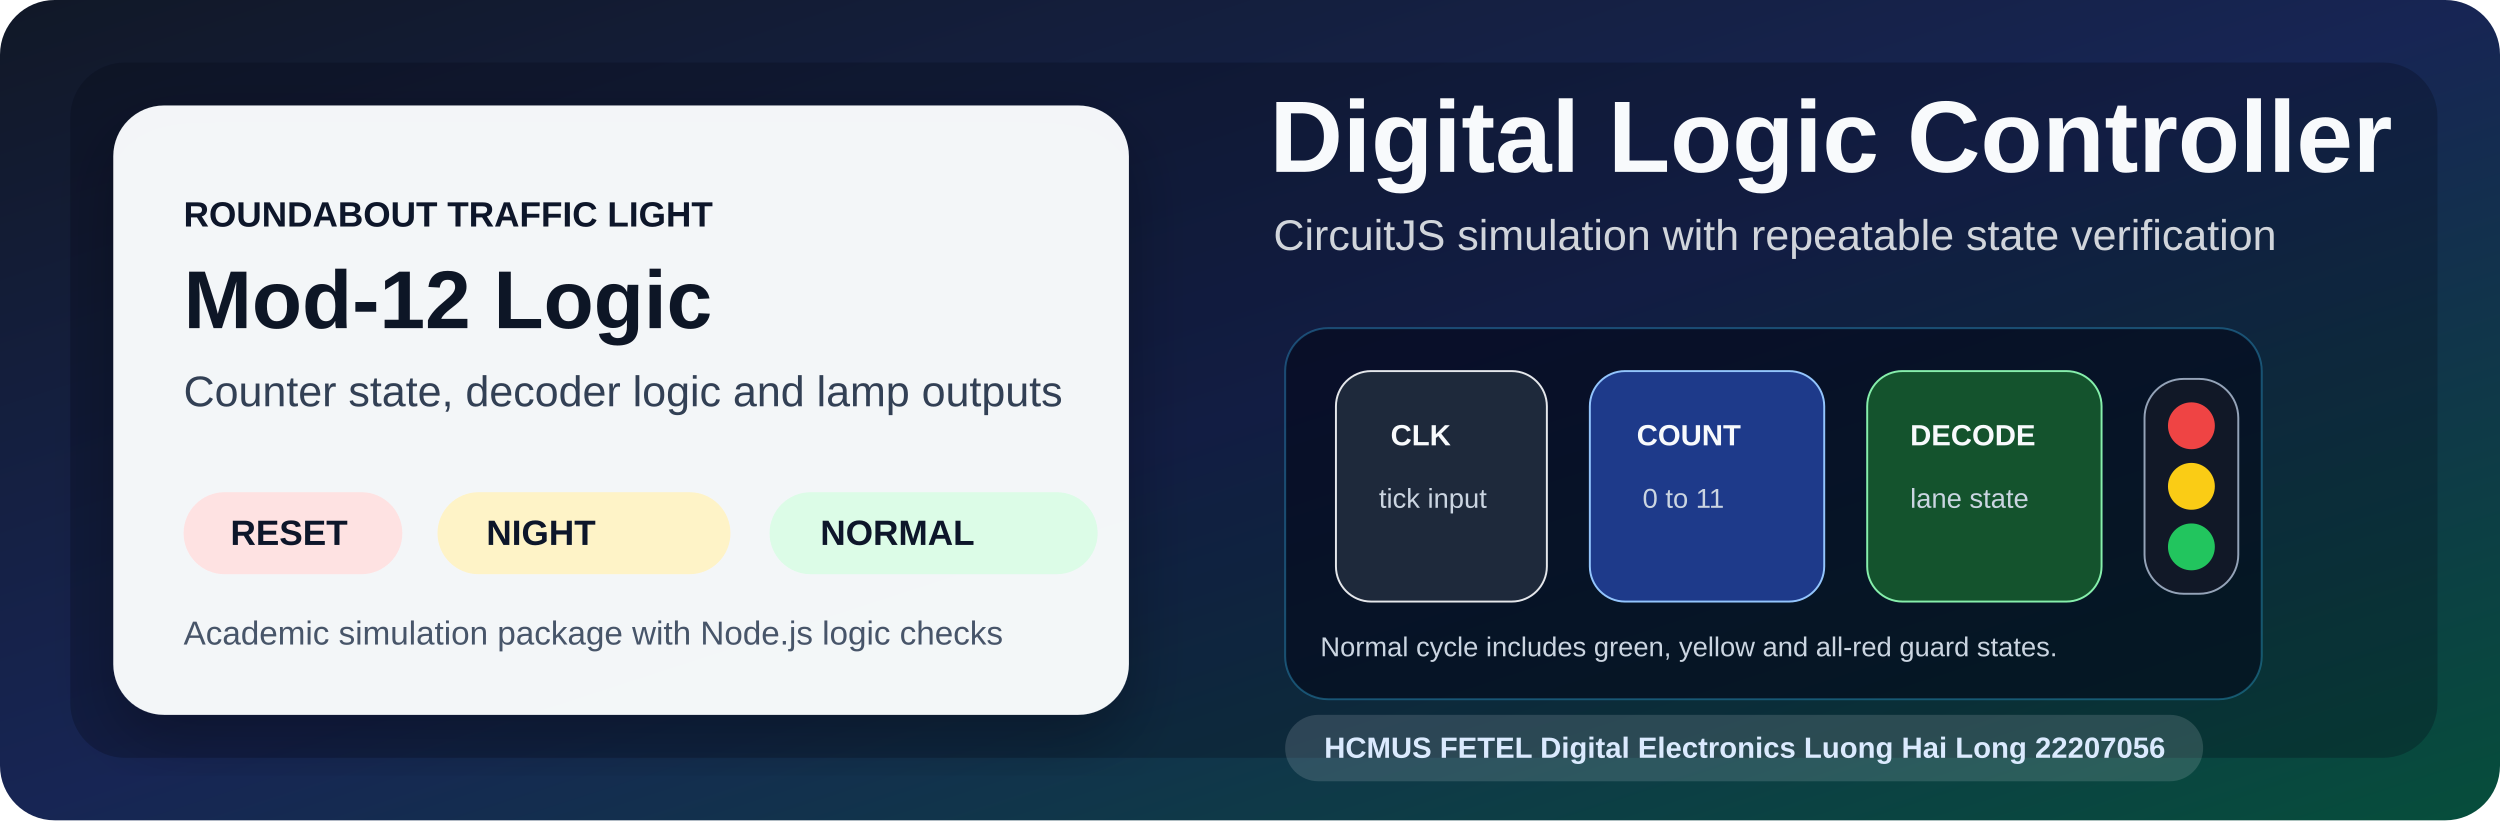
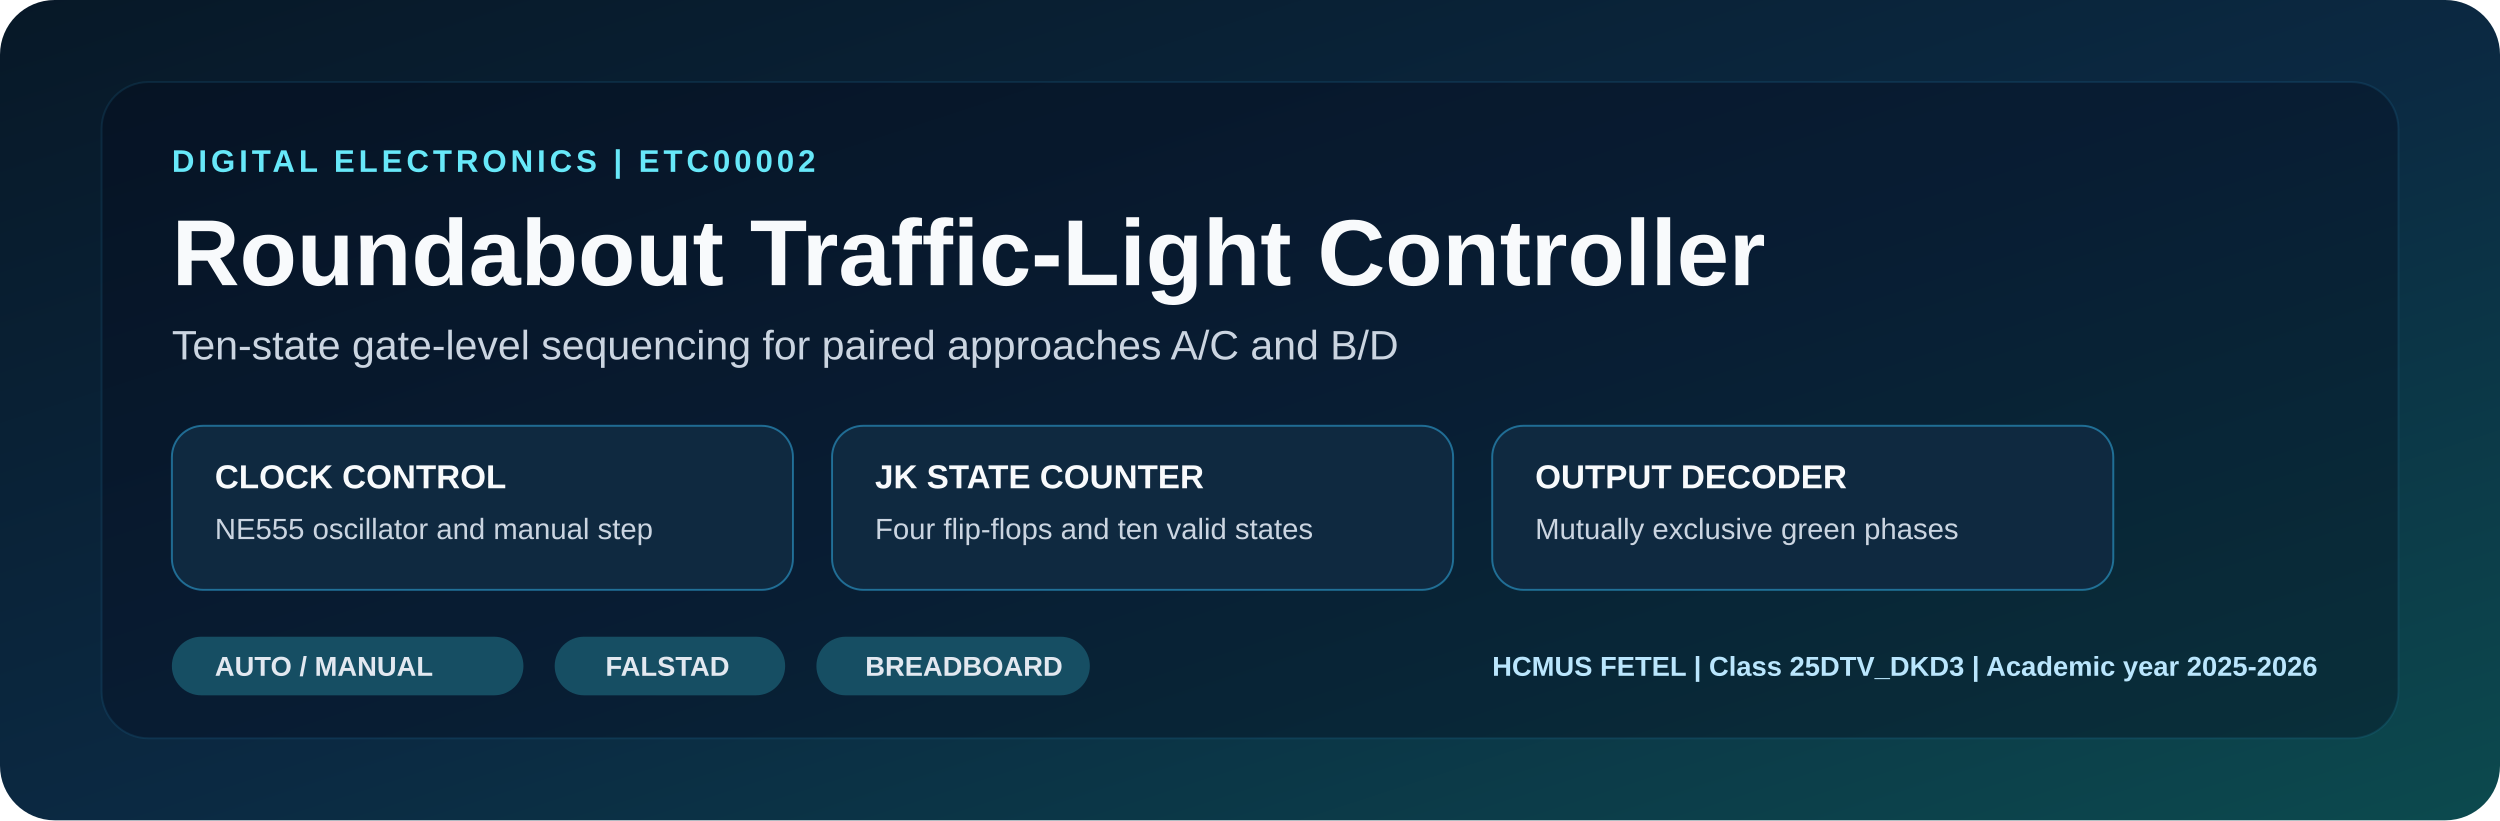
- <svg xmlns="http://www.w3.org/2000/svg" width="1280" height="420" viewBox="0 0 1280 420" role="img" aria-labelledby="title desc">
+ <svg xmlns="http://www.w3.org/2000/svg" width="1280" height="420" viewBox="0 0 1280 420" role="img" aria-label="Roundabout traffic-light controller project banner">
  <defs>
    <linearGradient id="bg" x1="0" x2="1" y1="0" y2="1">
-       <stop offset="0" stop-color="#111827" />
-       <stop offset="0.50" stop-color="#172554" />
-       <stop offset="1" stop-color="#064e3b" />
+       <stop offset="0" stop-color="#071827" />
+       <stop offset="0.52" stop-color="#0b2942" />
+       <stop offset="1" stop-color="#0c4a4e" />
    </linearGradient>
-     <filter id="soft" x="-10%" y="-10%" width="120%" height="120%">
-       <feDropShadow dx="0" dy="14" stdDeviation="16" flood-color="#000000" flood-opacity="0.28" />
-     </filter>
    <style>
-       .title{font:700 52px Arial, sans-serif;fill:#f8fafc}
-       .sub{font:400 22px Arial, sans-serif;fill:#d1d5db}
-       .tag{font:700 18px Arial, sans-serif;fill:#0f172a}
-       .small{font:600 15px Arial, sans-serif;fill:#dbeafe}
-       .label{font:700 15px Arial, sans-serif;fill:#f8fafc}
-       .muted{font:400 14px Arial, sans-serif;fill:#cbd5e1}
-       .chip{font:700 17px Arial, sans-serif;fill:#0f172a}
+       .eyebrow{font:700 16px Arial, sans-serif;letter-spacing:2px;fill:#67e8f9}
+       .title{font:700 48px Arial, sans-serif;fill:#f8fafc}
+       .sub{font:400 21px Arial, sans-serif;fill:#cbd5e1}
+       .card-title{font:700 17px Arial, sans-serif;fill:#f8fafc}
+       .card-copy{font:400 15px Arial, sans-serif;fill:#cbd5e1}
+       .pill{font:700 14px Arial, sans-serif;fill:#e2e8f0}
+       .small{font:600 14px Arial, sans-serif;fill:#bae6fd}
    </style>
  </defs>
  <rect width="1280" height="420" rx="28" fill="url(#bg)" />
-   <rect x="36" y="32" width="1212" height="356" rx="28" fill="#020617" opacity="0.28" />
-   <g filter="url(#soft)">
-     <rect x="58" y="54" width="520" height="312" rx="26" fill="#f8fafc" opacity="0.98" />
-     <text x="94" y="116" class="tag">ROUNDABOUT TRAFFIC LIGHT</text>
-     <text x="94" y="168" font-family="Arial, sans-serif" font-size="42" font-weight="700" fill="#111827">Mod-12 Logic</text>
-     <text x="94" y="208" font-family="Arial, sans-serif" font-size="22" fill="#334155">Counter state, decoder logic and lamp outputs</text>
-     <g transform="translate(94 252)">
-       <rect width="112" height="42" rx="21" fill="#fee2e2" />
-       <text x="24" y="27" class="tag">RESET</text>
-       <rect x="130" width="150" height="42" rx="21" fill="#fef3c7" />
-       <text x="155" y="27" class="tag">NIGHT</text>
-       <rect x="300" width="168" height="42" rx="21" fill="#dcfce7" />
-       <text x="326" y="27" class="tag">NORMAL</text>
-     </g>
-     <text x="94" y="330" font-family="Arial, sans-serif" font-size="17" fill="#475569">Academic simulation package with Node.js logic checks</text>
+   <rect x="52" y="42" width="1176" height="336" rx="24" fill="#020617" opacity="0.34" stroke="#38bdf8" stroke-opacity="0.30" />
+   <text x="88" y="88" class="eyebrow">DIGITAL ELECTRONICS | ETC00002</text>
+   <text x="88" y="146" class="title">Roundabout Traffic-Light Controller</text>
+   <text x="88" y="184" class="sub">Ten-state gate-level sequencing for paired approaches A/C and B/D</text>
+   <g transform="translate(88 218)">
+     <rect width="318" height="84" rx="16" fill="#0f2940" stroke="#38bdf8" stroke-opacity="0.48" />
+     <text x="22" y="32" class="card-title">CLOCK CONTROL</text>
+     <text x="22" y="58" class="card-copy">NE555 oscillator and manual step</text>
+     <rect x="338" width="318" height="84" rx="16" fill="#0f2940" stroke="#38bdf8" stroke-opacity="0.48" />
+     <text x="360" y="32" class="card-title">JK STATE COUNTER</text>
+     <text x="360" y="58" class="card-copy">Four flip-flops and ten valid states</text>
+     <rect x="676" width="318" height="84" rx="16" fill="#0f2940" stroke="#38bdf8" stroke-opacity="0.48" />
+     <text x="698" y="32" class="card-title">OUTPUT DECODER</text>
+     <text x="698" y="58" class="card-copy">Mutually exclusive green phases</text>
  </g>
-   <g transform="translate(650 62)">
-     <text x="0" y="26" class="title">Digital Logic Controller</text>
-     <text x="2" y="66" class="sub">CircuitJS simulation with repeatable state verification</text>
-     <rect x="8" y="106" width="500" height="190" rx="22" fill="#020617" opacity="0.58" stroke="#38bdf8" stroke-opacity="0.55" />
-     <g transform="translate(34 128)">
-       <rect x="0" y="0" width="108" height="118" rx="18" fill="#1e293b" stroke="#e5e7eb" />
-       <text x="28" y="38" class="label">CLK</text>
-       <text x="22" y="70" class="muted">tick input</text>
-     </g>
-     <g transform="translate(164 128)">
-       <rect x="0" y="0" width="120" height="118" rx="18" fill="#1e3a8a" stroke="#93c5fd" />
-       <text x="24" y="38" class="label">COUNT</text>
-       <text x="27" y="70" class="muted">0 to 11</text>
-     </g>
-     <g transform="translate(306 128)">
-       <rect x="0" y="0" width="120" height="118" rx="18" fill="#14532d" stroke="#86efac" />
-       <text x="22" y="38" class="label">DECODE</text>
-       <text x="22" y="70" class="muted">lane state</text>
-     </g>
-     <g transform="translate(448 132)">
-       <rect x="0" y="0" width="48" height="110" rx="20" fill="#111827" stroke="#94a3b8" />
-       <circle cx="24" cy="24" r="12" fill="#ef4444" />
-       <circle cx="24" cy="55" r="12" fill="#facc15" />
-       <circle cx="24" cy="86" r="12" fill="#22c55e" />
-     </g>
-     <text x="26" y="274" class="muted">Normal cycle includes green, yellow and all-red guard states.</text>
-     <g transform="translate(8 304)">
-       <rect width="470" height="34" rx="17" fill="#f8fafc" opacity="0.14" />
-       <text x="20" y="22" class="small">HCMUS FETEL  Digital Electronics  Luong Hai Long  22207056</text>
-     </g>
+   <g transform="translate(88 326)">
+     <rect width="180" height="30" rx="15" fill="#164e63" />
+     <text x="22" y="20" class="pill">AUTO / MANUAL</text>
+     <rect x="196" width="118" height="30" rx="15" fill="#164e63" />
+     <text x="222" y="20" class="pill">FALSTAD</text>
+     <rect x="330" width="140" height="30" rx="15" fill="#164e63" />
+     <text x="355" y="20" class="pill">BREADBOARD</text>
+     <text x="676" y="20" class="small">HCMUS FETEL | Class 25DTV_DKD3 | Academic year 2025-2026</text>
  </g>
</svg>
